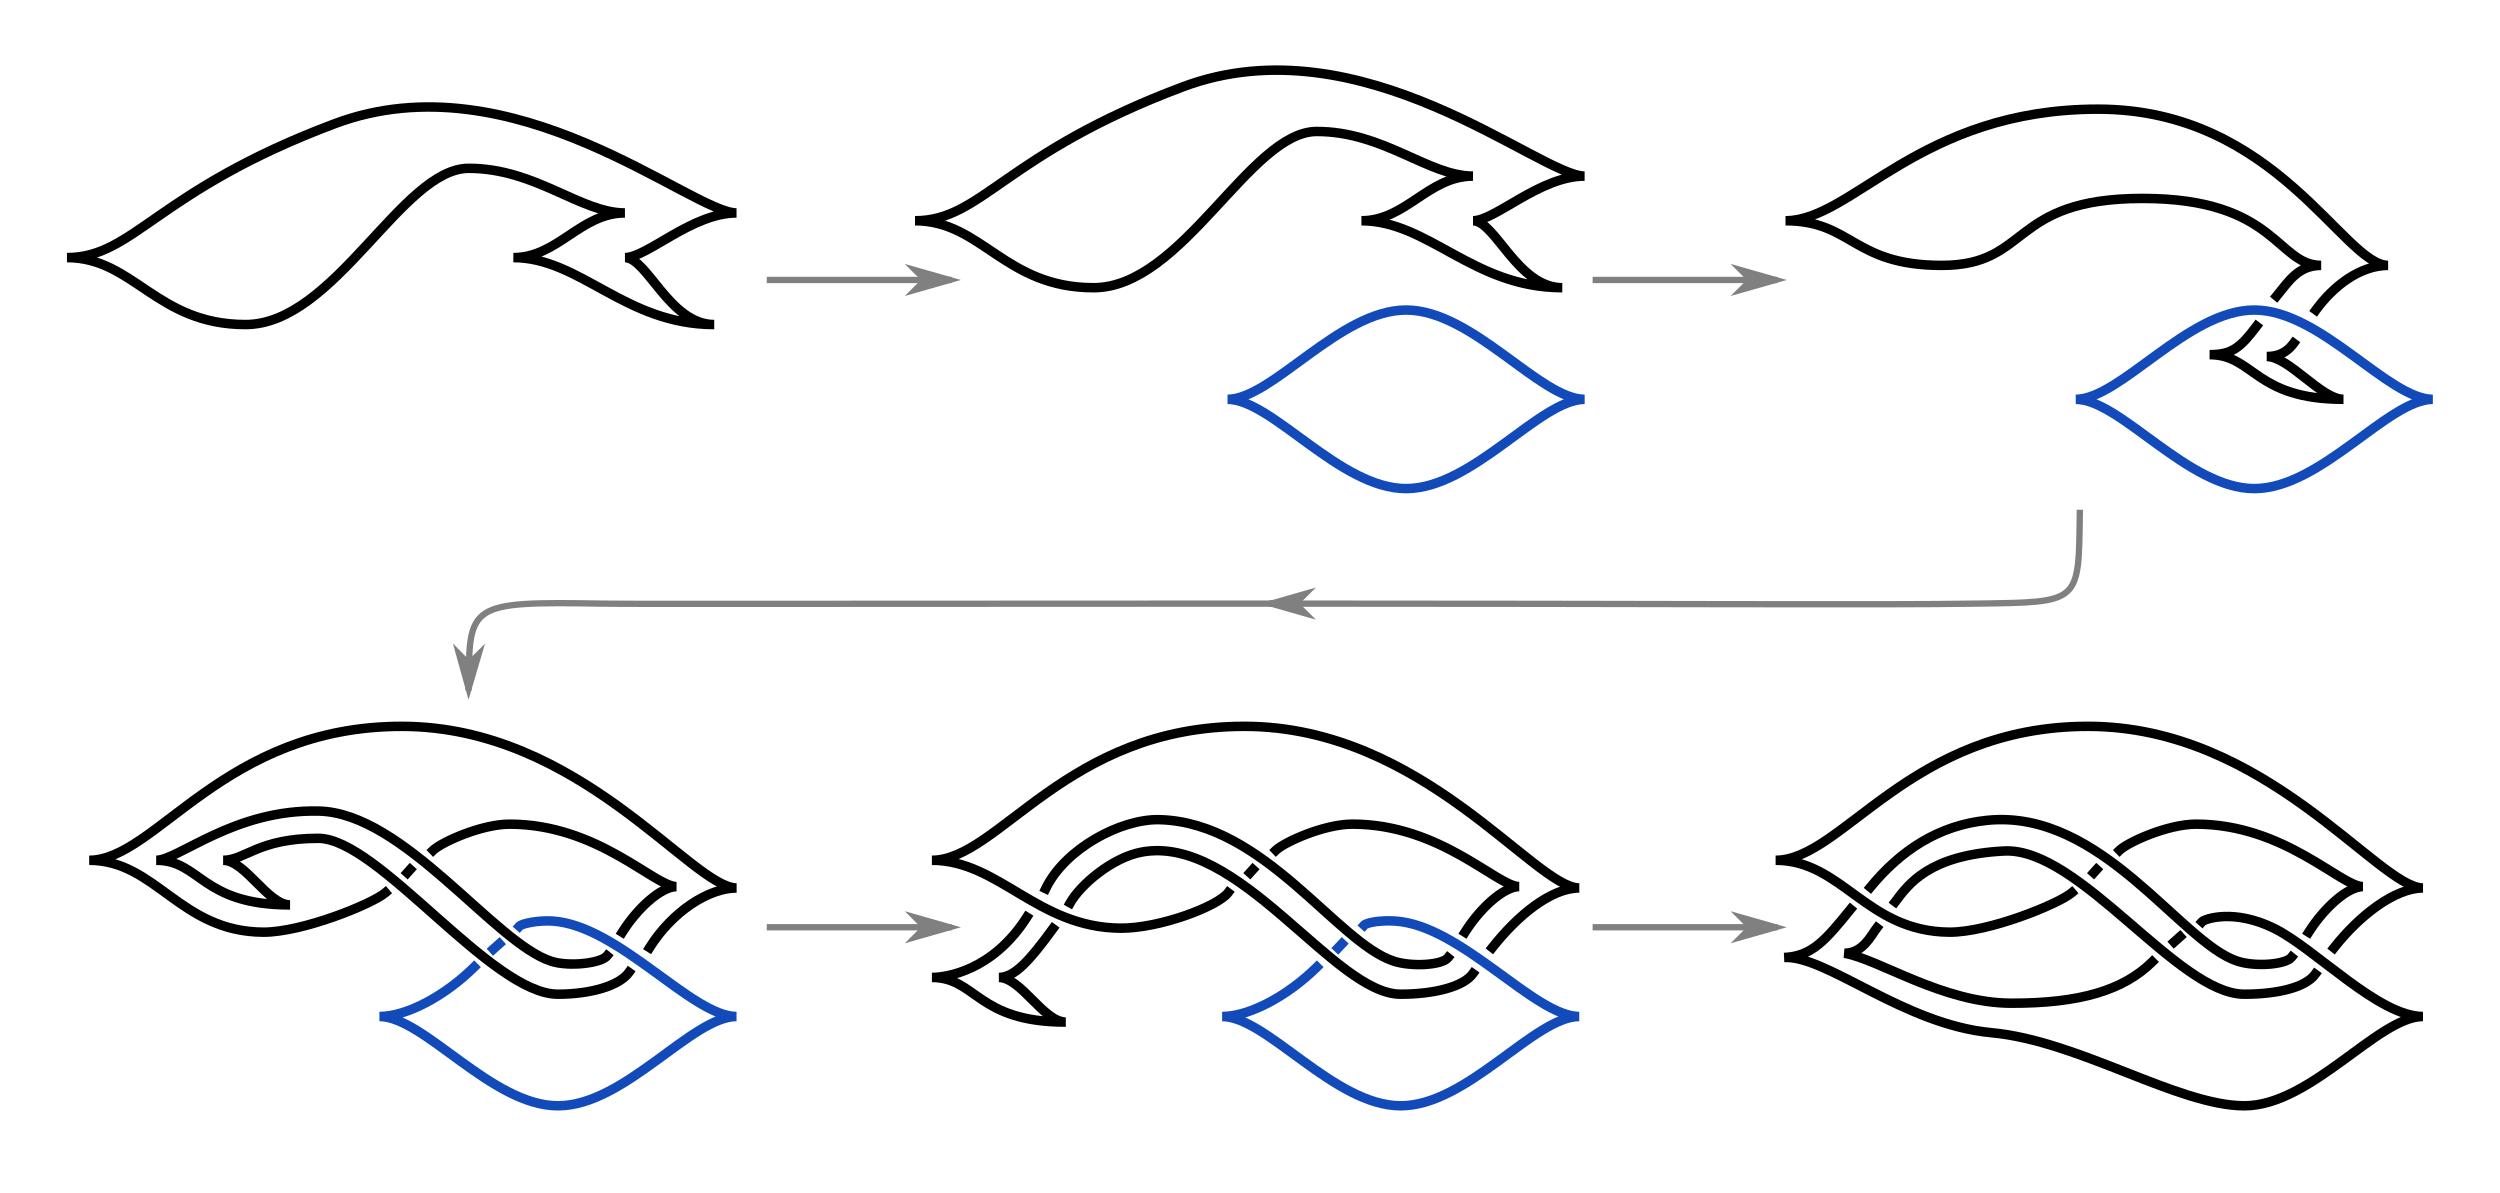
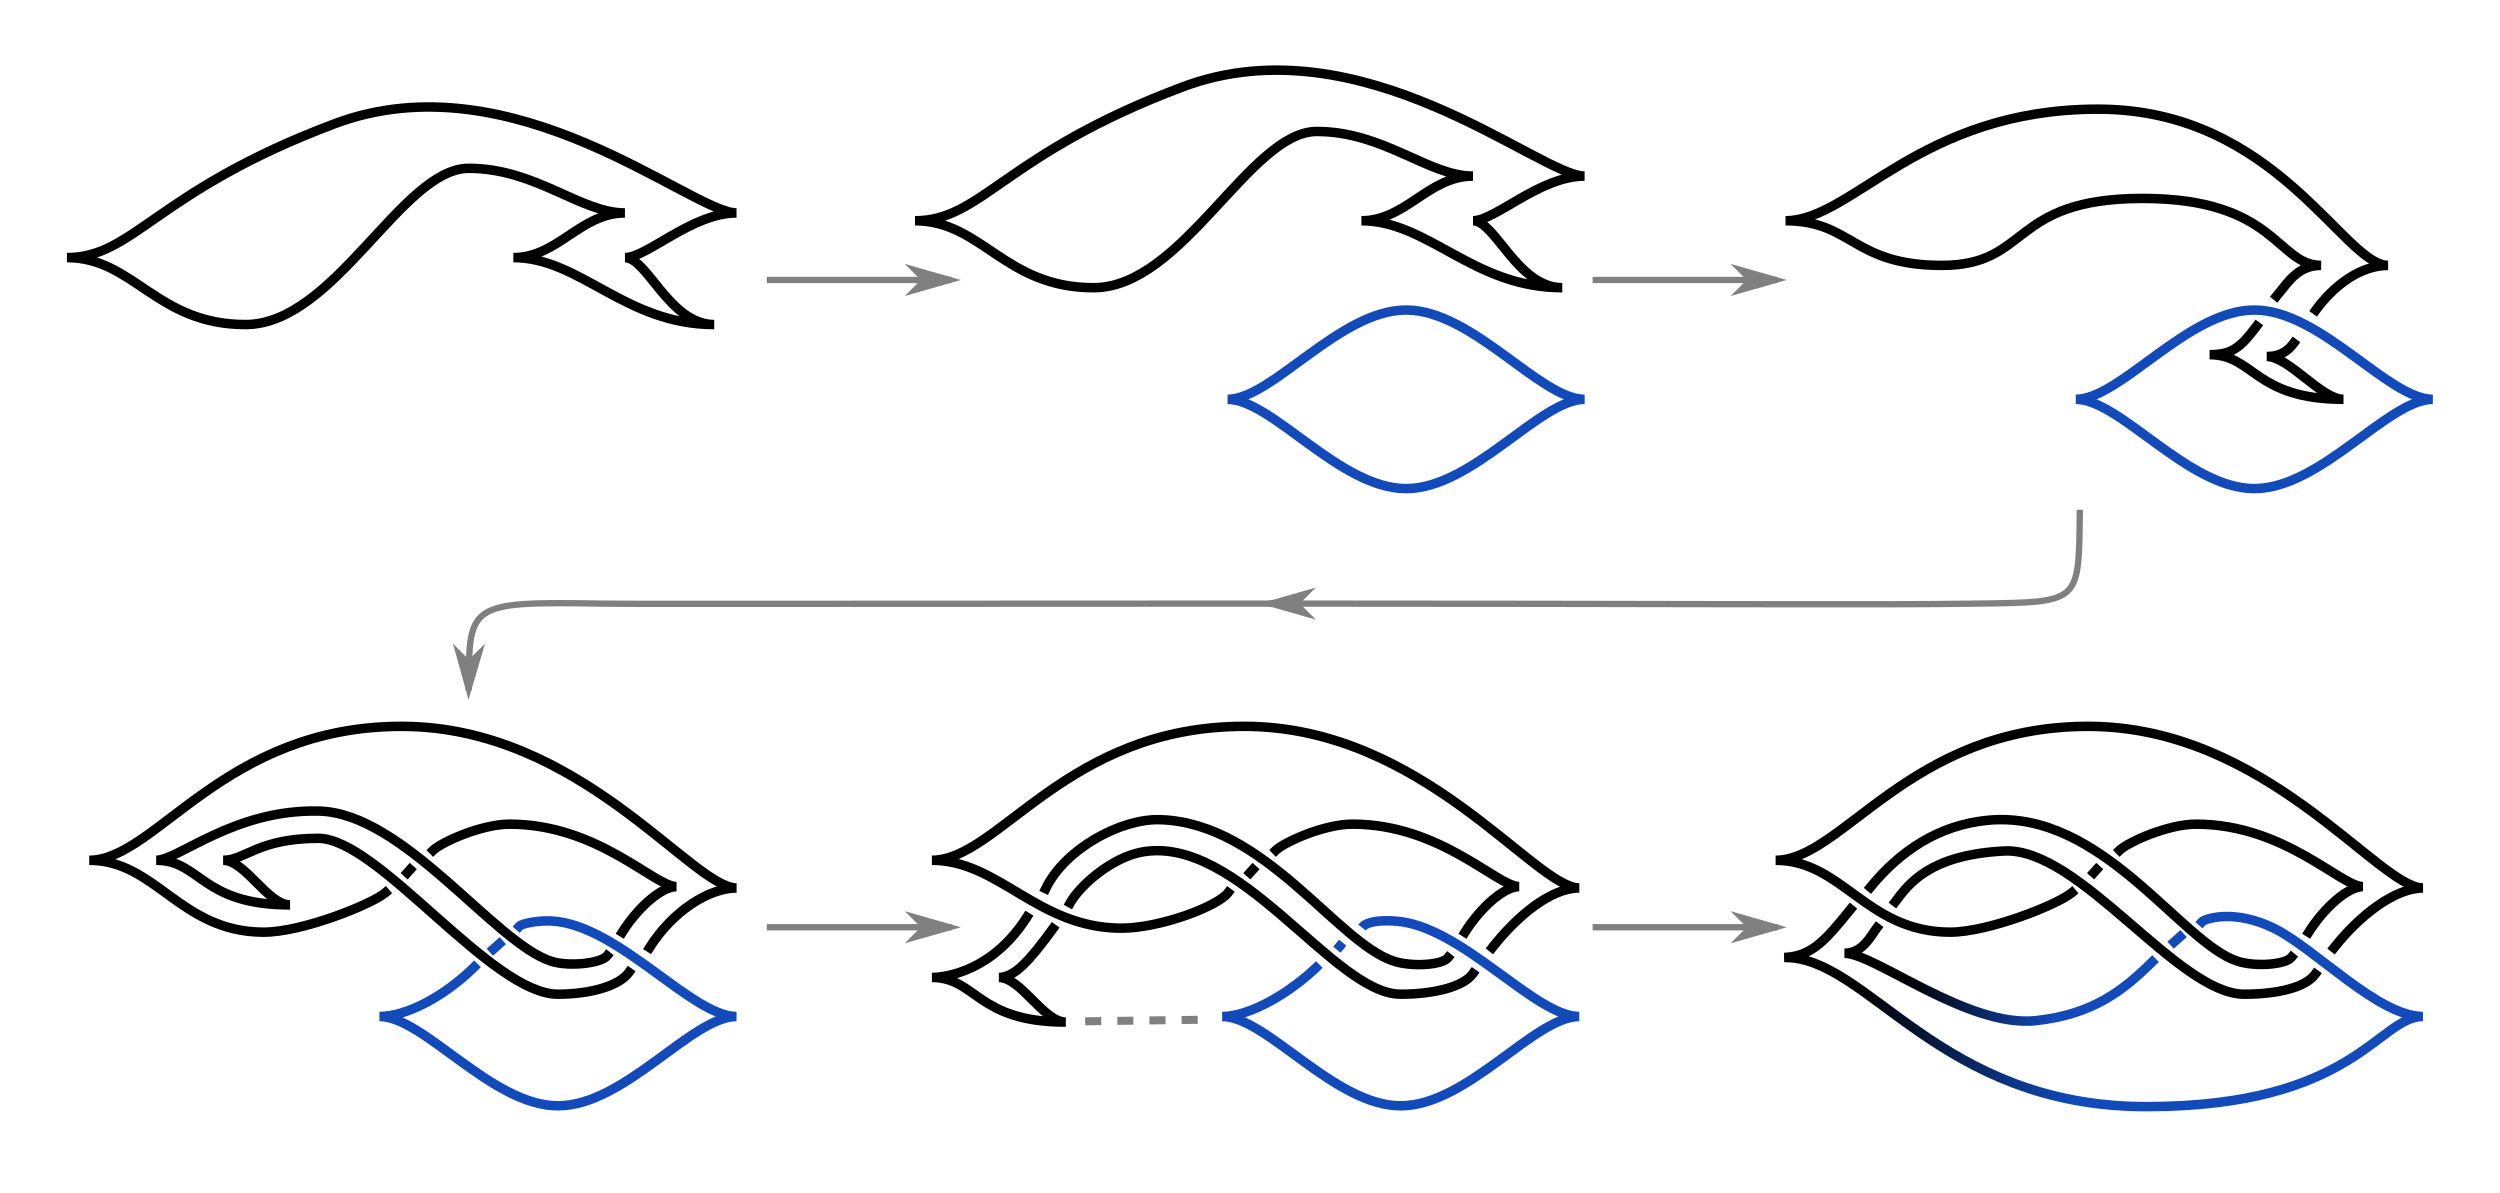
- <svg xmlns="http://www.w3.org/2000/svg" width="9.334in" height="4.453in" viewBox="0 0 237.075 113.097" version="1.1" id="svg8">
+ <svg xmlns="http://www.w3.org/2000/svg" xmlns:xlink="http://www.w3.org/1999/xlink" width="9.334in" height="4.453in" viewBox="0 0 237.075 113.097" version="1.1" id="svg8">
  <defs id="defs2">
+     <linearGradient id="linearGradient1858">
+       <stop style="stop-color:#000000;stop-opacity:1;" offset="0" id="stop1854" />
+       <stop style="stop-color:#124aba;stop-opacity:1" offset="1" id="stop1856" />
+     </linearGradient>
    <marker style="overflow:visible" id="marker1128" refX="0" refY="0" orient="auto">
      <path transform="matrix(-0.4,0,0,-0.4,-4,0)" style="fill:#808080;fill-opacity:1;fill-rule:evenodd;stroke:#808080;stroke-width:1pt;stroke-opacity:1" d="M 0,0 5,-5 -12.5,0 5,5 Z" id="path1126" />
    </marker>
    <marker style="overflow:visible" id="marker1118" refX="0" refY="0" orient="auto">
      <path transform="scale(-0.6)" d="M 8.719,4.034 -2.207,0.016 8.719,-4.002 c -1.745,2.372 -1.735,5.617 -6e-7,8.035 z" style="fill:#000000;fill-opacity:0.969;fill-rule:evenodd;stroke:#000000;stroke-width:0.625;stroke-linejoin:round;stroke-opacity:0.969" id="path1116" />
    </marker>
    <marker style="overflow:visible" id="marker5624" refX="0" refY="0" orient="auto">
      <path transform="matrix(-0.4,0,0,-0.4,-4,0)" style="fill:#808080;fill-opacity:1;fill-rule:evenodd;stroke:#808080;stroke-width:1pt;stroke-opacity:1" d="M 0,0 5,-5 -12.5,0 5,5 Z" id="path5622" />
    </marker>
    <marker style="overflow:visible" id="marker5614" refX="0" refY="0" orient="auto">
      <path transform="matrix(-0.4,0,0,-0.4,-4,0)" style="fill:#808080;fill-opacity:1;fill-rule:evenodd;stroke:#808080;stroke-width:1pt;stroke-opacity:1" d="M 0,0 5,-5 -12.5,0 5,5 Z" id="path5612" />
    </marker>
    <marker style="overflow:visible" id="marker5412" refX="0" refY="0" orient="auto">
      <path transform="matrix(-0.4,0,0,-0.4,-4,0)" style="fill:#808080;fill-opacity:1;fill-rule:evenodd;stroke:#808080;stroke-width:1pt;stroke-opacity:1" d="M 0,0 5,-5 -12.5,0 5,5 Z" id="path5410" />
    </marker>
    <marker style="overflow:visible" id="marker5222" refX="0" refY="0" orient="auto">
      <path transform="matrix(-0.4,0,0,-0.4,-4,0)" style="fill:#808080;fill-opacity:1;fill-rule:evenodd;stroke:#808080;stroke-width:1pt;stroke-opacity:1" d="M 0,0 5,-5 -12.5,0 5,5 Z" id="path5220" />
    </marker>
    <marker style="overflow:visible" id="marker5038" refX="0" refY="0" orient="auto">
      <path transform="matrix(-0.4,0,0,-0.4,-4,0)" style="fill:#808080;fill-opacity:1;fill-rule:evenodd;stroke:#808080;stroke-width:1pt;stroke-opacity:1" d="M 0,0 5,-5 -12.5,0 5,5 Z" id="path5036" />
    </marker>
    <marker style="overflow:visible" id="marker4584" refX="0" refY="0" orient="auto">
      <path transform="matrix(-0.4,0,0,-0.4,-4,0)" style="fill:#000000;fill-opacity:0.969;fill-rule:evenodd;stroke:#000000;stroke-width:1pt;stroke-opacity:0.969" d="M 0,0 5,-5 -12.5,0 5,5 Z" id="path4582" />
    </marker>
    <marker style="overflow:visible" id="marker4574" refX="0" refY="0" orient="auto">
      <path transform="matrix(-0.4,0,0,-0.4,-4,0)" style="fill:#000000;fill-opacity:0.969;fill-rule:evenodd;stroke:#000000;stroke-width:1pt;stroke-opacity:0.969" d="M 0,0 5,-5 -12.5,0 5,5 Z" id="path4572" />
    </marker>
    <marker style="overflow:visible" id="marker4396" refX="0" refY="0" orient="auto">
      <path transform="matrix(-0.4,0,0,-0.4,-4,0)" style="fill:#000000;fill-opacity:0.969;fill-rule:evenodd;stroke:#000000;stroke-width:1pt;stroke-opacity:0.969" d="M 0,0 5,-5 -12.5,0 5,5 Z" id="path4394" />
    </marker>
    <marker style="overflow:visible" id="marker4230" refX="0" refY="0" orient="auto">
      <path transform="matrix(-0.4,0,0,-0.4,-4,0)" style="fill:#000000;fill-opacity:0.969;fill-rule:evenodd;stroke:#000000;stroke-width:1pt;stroke-opacity:0.969" d="M 0,0 5,-5 -12.5,0 5,5 Z" id="path4228" />
    </marker>
    <marker style="overflow:visible" id="marker4070" refX="0" refY="0" orient="auto">
      <path transform="matrix(-0.4,0,0,-0.4,-4,0)" style="fill:#000000;fill-opacity:0.969;fill-rule:evenodd;stroke:#000000;stroke-width:1pt;stroke-opacity:0.969" d="M 0,0 5,-5 -12.5,0 5,5 Z" id="path4068" />
    </marker>
    <marker style="overflow:visible" id="marker3656" refX="0" refY="0" orient="auto">
      <path transform="matrix(-0.2,0,0,-0.2,-1.2,0)" style="fill:#000000;fill-opacity:0.969;fill-rule:evenodd;stroke:#000000;stroke-width:1pt;stroke-opacity:0.969" d="M 0,0 5,-5 -12.5,0 5,5 Z" id="path3654" />
    </marker>
    <marker style="overflow:visible" id="marker3640" refX="0" refY="0" orient="auto">
      <path transform="matrix(-0.2,0,0,-0.2,-1.2,0)" style="fill:#000000;fill-opacity:0.969;fill-rule:evenodd;stroke:#000000;stroke-width:1pt;stroke-opacity:0.969" d="M 0,0 5,-5 -12.5,0 5,5 Z" id="path3638" />
    </marker>
    <marker style="overflow:visible" id="marker3624" refX="0" refY="0" orient="auto">
      <path transform="matrix(-0.2,0,0,-0.2,-1.2,0)" style="fill:#000000;fill-opacity:0.969;fill-rule:evenodd;stroke:#000000;stroke-width:1pt;stroke-opacity:0.969" d="M 0,0 5,-5 -12.5,0 5,5 Z" id="path3622" />
    </marker>
    <marker style="overflow:visible" id="marker3476" refX="0" refY="0" orient="auto">
      <path transform="matrix(-0.2,0,0,-0.2,-1.2,0)" style="fill:#000000;fill-opacity:0.969;fill-rule:evenodd;stroke:#000000;stroke-width:1pt;stroke-opacity:0.969" d="M 0,0 5,-5 -12.5,0 5,5 Z" id="path3474" />
    </marker>
    <marker style="overflow:visible" id="marker3328" refX="0" refY="0" orient="auto">
      <path transform="matrix(-0.2,0,0,-0.2,-1.2,0)" style="fill:#000000;fill-opacity:0.969;fill-rule:evenodd;stroke:#000000;stroke-width:1pt;stroke-opacity:0.969" d="M 0,0 5,-5 -12.5,0 5,5 Z" id="path3326" />
    </marker>
    <marker style="overflow:visible" id="marker2911" refX="0" refY="0" orient="auto">
      <path transform="matrix(-0.2,0,0,-0.2,-1.2,0)" style="fill:#000000;fill-opacity:0.969;fill-rule:evenodd;stroke:#000000;stroke-width:1pt;stroke-opacity:0.969" d="M 0,0 5,-5 -12.5,0 5,5 Z" id="path2909" />
    </marker>
    <marker style="overflow:visible" id="marker2585" refX="0" refY="0" orient="auto">
      <path transform="matrix(-0.2,0,0,-0.2,-1.2,0)" style="fill:#000000;fill-opacity:0.969;fill-rule:evenodd;stroke:#000000;stroke-width:1pt;stroke-opacity:0.969" d="M 0,0 5,-5 -12.5,0 5,5 Z" id="path2583" />
    </marker>
    <marker style="overflow:visible" id="marker2343" refX="0" refY="0" orient="auto">
      <path transform="matrix(-0.2,0,0,-0.2,-1.2,0)" style="fill:#000000;fill-opacity:0.969;fill-rule:evenodd;stroke:#000000;stroke-width:1pt;stroke-opacity:0.969" d="M 0,0 5,-5 -12.5,0 5,5 Z" id="path2341" />
    </marker>
    <marker style="overflow:visible" id="marker2231" refX="0" refY="0" orient="auto">
      <path transform="matrix(-0.2,0,0,-0.2,-1.2,0)" style="fill:#000000;fill-opacity:0.969;fill-rule:evenodd;stroke:#000000;stroke-width:1pt;stroke-opacity:0.969" d="M 0,0 5,-5 -12.5,0 5,5 Z" id="path2229" />
    </marker>
    <marker style="overflow:visible" id="marker2053" refX="0" refY="0" orient="auto">
      <path transform="matrix(-0.4,0,0,-0.4,-4,0)" style="fill:#000000;fill-opacity:0.969;fill-rule:evenodd;stroke:#000000;stroke-width:1pt;stroke-opacity:0.969" d="M 0,0 5,-5 -12.5,0 5,5 Z" id="path2051" />
    </marker>
    <marker style="overflow:visible" id="marker1959" refX="0" refY="0" orient="auto">
      <path transform="matrix(-0.4,0,0,-0.4,-4,0)" style="fill:#000000;fill-opacity:0.969;fill-rule:evenodd;stroke:#000000;stroke-width:1pt;stroke-opacity:0.969" d="M 0,0 5,-5 -12.5,0 5,5 Z" id="path1957" />
    </marker>
    <marker style="overflow:visible" id="marker1871" refX="0" refY="0" orient="auto">
      <path transform="matrix(-0.4,0,0,-0.4,-4,0)" style="fill:#000000;fill-opacity:0.969;fill-rule:evenodd;stroke:#000000;stroke-width:1pt;stroke-opacity:0.969" d="M 0,0 5,-5 -12.5,0 5,5 Z" id="path1869" />
    </marker>
    <marker style="overflow:visible" id="marker1651" refX="0" refY="0" orient="auto">
      <path transform="matrix(-0.8,0,0,-0.8,-10,0)" style="fill:#000000;fill-opacity:0.969;fill-rule:evenodd;stroke:#000000;stroke-width:1pt;stroke-opacity:0.969" d="M 0,0 5,-5 -12.5,0 5,5 Z" id="path1649" />
    </marker>
    <marker style="overflow:visible" id="marker1641" refX="0" refY="0" orient="auto">
      <path transform="matrix(-0.8,0,0,-0.8,-10,0)" style="fill:#000000;fill-opacity:0.969;fill-rule:evenodd;stroke:#000000;stroke-width:1pt;stroke-opacity:0.969" d="M 0,0 5,-5 -12.5,0 5,5 Z" id="path1639" />
    </marker>
    <marker style="overflow:visible" id="marker1577" refX="0" refY="0" orient="auto">
      <path transform="matrix(-0.8,0,0,-0.8,-10,0)" style="fill:#000000;fill-opacity:0.969;fill-rule:evenodd;stroke:#000000;stroke-width:1pt;stroke-opacity:0.969" d="M 0,0 5,-5 -12.5,0 5,5 Z" id="path1575" />
    </marker>
    <marker style="overflow:visible" id="marker1519" refX="0" refY="0" orient="auto">
      <path transform="matrix(-0.8,0,0,-0.8,-10,0)" style="fill:#000000;fill-opacity:0.969;fill-rule:evenodd;stroke:#000000;stroke-width:1pt;stroke-opacity:0.969" d="M 0,0 5,-5 -12.5,0 5,5 Z" id="path1517" />
    </marker>
    <marker style="overflow:visible" id="marker1467" refX="0" refY="0" orient="auto">
      <path transform="matrix(-0.8,0,0,-0.8,-10,0)" style="fill:#000000;fill-opacity:0.969;fill-rule:evenodd;stroke:#000000;stroke-width:1pt;stroke-opacity:0.969" d="M 0,0 5,-5 -12.5,0 5,5 Z" id="path1465" />
    </marker>
    <marker style="overflow:visible" id="marker1293" refX="0" refY="0" orient="auto">
      <path transform="matrix(0.4,0,0,0.4,4,0)" style="fill:#000000;fill-opacity:0.969;fill-rule:evenodd;stroke:#000000;stroke-width:1pt;stroke-opacity:0.969" d="M 0,0 5,-5 -12.5,0 5,5 Z" id="path1291" />
    </marker>
    <marker style="overflow:visible" id="marker1283" refX="0" refY="0" orient="auto">
      <path transform="matrix(0.4,0,0,0.4,4,0)" style="fill:#000000;fill-opacity:0.969;fill-rule:evenodd;stroke:#000000;stroke-width:1pt;stroke-opacity:0.969" d="M 0,0 5,-5 -12.5,0 5,5 Z" id="path1281" />
    </marker>
    <marker style="overflow:visible" id="marker1249" refX="0" refY="0" orient="auto">
      <path transform="matrix(0.4,0,0,0.4,4,0)" style="fill:#000000;fill-opacity:0.969;fill-rule:evenodd;stroke:#000000;stroke-width:1pt;stroke-opacity:0.969" d="M 0,0 5,-5 -12.5,0 5,5 Z" id="path1247" />
    </marker>
    <marker style="overflow:visible" id="marker1221" refX="0" refY="0" orient="auto">
      <path transform="matrix(0.4,0,0,0.4,4,0)" style="fill:#000000;fill-opacity:0.969;fill-rule:evenodd;stroke:#000000;stroke-width:1pt;stroke-opacity:0.969" d="M 0,0 5,-5 -12.5,0 5,5 Z" id="path1219" />
    </marker>
    <marker style="overflow:visible" id="marker1199" refX="0" refY="0" orient="auto">
      <path transform="matrix(0.4,0,0,0.4,4,0)" style="fill:#000000;fill-opacity:0.969;fill-rule:evenodd;stroke:#000000;stroke-width:1pt;stroke-opacity:0.969" d="M 0,0 5,-5 -12.5,0 5,5 Z" id="path1197" />
    </marker>
+     <linearGradient xlink:href="#linearGradient1858" id="linearGradient1860" x1="170.498" y1="86.734" x2="191.805" y2="90.599" gradientUnits="userSpaceOnUse" />
+     <linearGradient xlink:href="#linearGradient1858" id="linearGradient1888" x1="174.64" y1="85.146" x2="188.904" y2="87.145" gradientUnits="userSpaceOnUse" />
  </defs>
  <g id="layer1" transform="translate(6.341534,6.439571)">
    <path style="font-variation-settings:normal;opacity:1;vector-effect:none;fill:none;fill-opacity:1;stroke:#124aba;stroke-width:0.9;stroke-linecap:square;stroke-linejoin:miter;stroke-miterlimit:3;stroke-dasharray:none;stroke-dashoffset:0;stroke-opacity:1;stop-color:#000000;stop-opacity:1;paint-order:normal" d="m 127,39.892 c -6.311,1.9e-4 -12.705,-8.468 -16.934,-8.467 4.23,-0.001 10.623,-8.467 16.933,-8.467 6.311,10e-7 12.696,8.467 16.933,8.467 -4.237,0 -10.621,8.466 -16.932,8.467 z" id="path18" />
    <path style="font-variation-settings:normal;opacity:1;vector-effect:none;fill:none;fill-opacity:1;stroke:#000000;stroke-width:0.9;stroke-linecap:square;stroke-linejoin:miter;stroke-miterlimit:3;stroke-dasharray:none;stroke-dashoffset:0;stroke-opacity:1;stop-color:#000000;stop-opacity:1;paint-order:normal" d="m 80.43,14.492 c 6.345,-5.08e-4 8.466,-6.35 25.399,-12.7 16.933,-6.35 33.865,8.466 38.098,8.466 -4.233,0 -8.466,4.233 -10.583,4.233 2.117,0 4.233,6.35 8.466,6.35 -8.466,0 -12.694,-6.35 -19.049,-6.349 4.233,0 6.35,-4.234 10.583,-4.234 -4.233,0 -8.466,-4.233 -14.816,-4.233 -6.35,0 -12.699,14.816 -21.166,14.816 -8.466,0 -10.588,-6.35 -16.933,-6.349 z" id="path20" />
    <path style="font-variation-settings:normal;opacity:1;vector-effect:none;fill:none;fill-opacity:1;stroke:#124aba;stroke-width:0.9;stroke-linecap:square;stroke-linejoin:miter;stroke-miterlimit:3;stroke-dasharray:none;stroke-dashoffset:0;stroke-opacity:1;stop-color:#000000;stop-opacity:1;paint-order:normal" d="m 207.434,39.892 c -6.311,1.9e-4 -12.705,-8.468 -16.934,-8.467 4.23,-0.001 10.623,-8.467 16.933,-8.467 6.311,10e-7 12.696,8.467 16.933,8.467 -4.237,0 -10.621,8.466 -16.932,8.467 z" id="path883" />
    <path style="font-variation-settings:normal;opacity:1;vector-effect:none;fill:none;fill-opacity:1;stroke:#000000;stroke-width:0.9;stroke-linecap:square;stroke-linejoin:miter;stroke-miterlimit:3;stroke-dasharray:none;stroke-dashoffset:0;stroke-opacity:1;paint-order:normal;stop-color:#000000;stop-opacity:1" d="m 211.166,26.107 c -0.805,1.095 -1.775,1.257 -2.557,1.257 2.117,0 5.166,4.06 7.283,4.06 -8.458,10e-4 -8.458,-4.233 -12.699,-4.233 2.074,0 2.894,-0.619 4.45,-2.693 m 1.909,-2.867 c 1.189,-1.454 2.065,-2.906 4.224,-2.906 -4.233,0 -4.233,-6.35 -16.933,-6.35 -12.699,0 -10.583,6.35 -19.049,6.35 -8.466,0 -8.471,-4.233 -14.816,-4.233 6.345,-5.08e-4 12.699,-10.583 29.632,-10.583 16.933,0 23.282,14.816 27.516,14.816 -2.669,0 -5.191,1.954 -6.851,4.232" id="path885" />
    <path style="font-variation-settings:normal;opacity:1;vector-effect:none;fill:none;fill-opacity:1;stroke:#000000;stroke-width:0.9;stroke-linecap:square;stroke-linejoin:miter;stroke-miterlimit:3;stroke-dasharray:none;stroke-dashoffset:0;stroke-opacity:1;stop-color:#000000;stop-opacity:1;paint-order:normal" d="M 0.008,17.986 C 6.353,17.986 8.475,11.636 25.407,5.286 c 16.933,-6.35 33.865,8.466 38.098,8.466 -4.233,0 -8.466,4.233 -10.583,4.233 2.117,0 4.233,6.35 8.466,6.35 -8.466,0 -12.694,-6.35 -19.049,-6.349 4.233,0 6.35,-4.234 10.583,-4.234 -4.233,0 -8.466,-4.233 -14.816,-4.233 -6.35,0 -12.699,14.816 -21.166,14.816 -8.466,0 -10.588,-6.35 -16.933,-6.349 z" id="path887" />
    <path style="font-variation-settings:normal;opacity:1;vector-effect:none;fill:none;fill-opacity:1;stroke:#124aba;stroke-width:0.9;stroke-linecap:square;stroke-linejoin:miter;stroke-miterlimit:3;stroke-dasharray:none;stroke-dashoffset:0;stroke-opacity:1;paint-order:normal;stop-color:#000000;stop-opacity:1" d="m 42.911,81.391 c 0.218,-0.242 1.748,-0.58 3.141,-0.49 6.289,0.407 13.216,9.052 17.453,9.052 -4.237,0 -10.621,8.466 -16.932,8.467 -6.311,1.9e-4 -12.705,-8.468 -16.934,-8.467 2.62,-6.19e-4 6.248,-1.983 8.984,-4.685 m 1.822,-1.708 0.563,-0.503" id="path889" />
    <path style="font-variation-settings:normal;opacity:1;vector-effect:none;fill:none;fill-opacity:1;stroke:#000000;stroke-width:0.9;stroke-linecap:square;stroke-linejoin:miter;stroke-miterlimit:3;stroke-dasharray:none;stroke-dashoffset:0;stroke-opacity:1;paint-order:normal;stop-color:#000000;stop-opacity:1" d="m 32.555,76.018 -0.272,0.302 m -2.079,1.894 C 28.91,79.308 22.288,81.981 18.604,81.956 10.7,81.903 8.461,75.138 2.116,75.139 8.461,75.138 14.816,62.437 31.749,62.437 c 16.933,0 27.53,15.328 31.764,15.328 -2.684,0 -6.137,2.275 -8.252,5.657 M 53.301,85.769 c -0.909,1.272 -3.637,2.069 -6.736,2.069 -6.348,0 -17.002,-14.782 -22.723,-14.782 -5.721,0 -6.909,2.083 -9.026,2.083 2.117,0 4.233,4.233 6.35,4.233 -8.458,0.001 -8.458,-4.233 -12.699,-4.233 2.117,0 7.393,-4.867 15.455,-4.666 8.062,0.201 16.585,12.484 22,14.237 1.704,0.552 4.74,0.189 5.296,-0.503 m 1.45,-2.243 c 1.464,-2.318 3.696,-4.33 5.148,-4.33 -2.117,0 -7.434,-5.91 -15.813,-5.921 -2.73,0 -6.478,1.723 -7.26,2.469" id="path891" />
-     <path style="font-variation-settings:normal;opacity:1;vector-effect:none;fill:none;fill-opacity:1;stroke:#000000;stroke-width:0.9;stroke-linecap:square;stroke-linejoin:miter;stroke-miterlimit:3;stroke-dasharray:none;stroke-dashoffset:0;stroke-opacity:1;paint-order:normal;stop-color:#000000;stop-opacity:1" d="m 202.485,80.962 c 0.218,-0.242 2.973,-1.262 6.813,0.624 3.92,1.926 9.893,8.367 14.13,8.367 -4.237,0 -10.621,8.466 -16.932,8.467 -6.311,1.9e-4 -15.694,-6.167 -23.996,-6.932 -8.302,-0.765 -15.657,-7.357 -19.653,-7.133 2.63,-0.103 3.933,-1.651 6.296,-4.568 m 30.687,3.101 0.563,-0.503" id="path94" />
-     <path style="font-variation-settings:normal;opacity:1;vector-effect:none;fill:none;fill-opacity:1;stroke:#000000;stroke-width:0.9;stroke-linecap:square;stroke-linejoin:miter;stroke-miterlimit:3;stroke-dasharray:none;stroke-dashoffset:0;stroke-opacity:1;paint-order:normal;stop-color:#000000;stop-opacity:1" d="m 192.478,76.018 -0.272,0.302 m -2.079,1.894 c -1.295,1.093 -7.917,3.766 -11.601,3.741 -7.903,-0.053 -10.142,-6.818 -16.487,-6.817 6.345,-5.08e-4 12.7,-12.702 29.632,-12.702 16.933,0 27.53,15.328 31.764,15.328 -2.684,0 -6.067,2.641 -8.445,5.677 m -1.783,2.5 c -0.909,1.272 -3.62,1.897 -6.719,1.897 -6.348,0 -15.616,-13.948 -22.778,-13.58 -7.161,0.368 -9.093,3.19 -10.322,4.816 m -1.749,2.479 c -0.602,0.795 -1.325,2.389 -3.072,2.4 3.292,0.574 9.317,4.723 15.811,4.739 6.494,0.016 10.637,-1.217 13.374,-3.919 m -26.723,-7.081 c 2.826,-3.445 6.442,-5.89 11.119,-6.348 10.827,-1.061 18.282,11.612 23.697,13.365 1.704,0.552 4.558,0.321 5.114,-0.371 m 1.632,-2.375 c 1.464,-2.318 3.696,-4.33 5.148,-4.33 -2.117,0 -7.434,-5.91 -15.813,-5.921 -2.73,0 -6.478,1.723 -7.26,2.469" id="path96" />
-     <path style="font-variation-settings:normal;opacity:1;vector-effect:none;fill:none;fill-opacity:1;stroke:#124aba;stroke-width:0.9;stroke-linecap:square;stroke-linejoin:miter;stroke-miterlimit:3;stroke-dasharray:none;stroke-dashoffset:0;stroke-opacity:1;paint-order:normal;stop-color:#000000;stop-opacity:1" d="m 123.027,81.289 c 0.218,-0.242 1.545,-0.478 2.938,-0.388 6.289,0.407 13.216,9.052 17.453,9.052 -4.237,0 -10.621,8.466 -16.932,8.467 -6.311,1.9e-4 -12.705,-8.468 -16.934,-8.467 2.62,-6.19e-4 6.248,-1.983 8.984,-4.685 m 2.01,-1.815 0.375,-0.395" id="path98" />
+     <path style="font-variation-settings:normal;opacity:1;vector-effect:none;fill:none;fill-opacity:1;stroke:url(#linearGradient1860);stroke-width:0.9;stroke-linecap:square;stroke-linejoin:miter;stroke-miterlimit:3;stroke-dasharray:none;stroke-dashoffset:0;stroke-opacity:1;paint-order:normal;stop-color:#000000;stop-opacity:1" d="m 202.485,80.962 c 0.218,-0.242 2.973,-1.262 6.813,0.624 3.92,1.926 9.893,8.367 14.13,8.367 -4.237,0 -6.493,8.545 -26.234,8.546 -19.741,6.04e-4 -26.404,-14.263 -34.347,-14.143 2.63,-0.103 3.933,-1.651 6.296,-4.568 m 30.687,3.101 0.563,-0.503" id="path94" />
+     <path style="font-variation-settings:normal;opacity:1;vector-effect:none;fill:none;fill-opacity:1;stroke:#000000;stroke-width:0.9;stroke-linecap:square;stroke-linejoin:miter;stroke-miterlimit:3;stroke-dasharray:none;stroke-dashoffset:0;stroke-opacity:1;paint-order:normal;stop-color:#000000;stop-opacity:1" d="m 212.591,81.964 c 1.464,-2.318 3.696,-4.33 5.148,-4.33 -2.117,0 -7.434,-5.91 -15.813,-5.921 -2.73,0 -6.478,1.723 -7.26,2.469" id="path1880" />
+     <path style="font-variation-settings:normal;opacity:1;vector-effect:none;fill:none;fill-opacity:1;stroke:#000000;stroke-width:0.9;stroke-linecap:square;stroke-linejoin:miter;stroke-miterlimit:3;stroke-dasharray:none;stroke-dashoffset:0;stroke-opacity:1;paint-order:normal;stop-color:#000000;stop-opacity:1" d="m 171.028,77.693 c 2.826,-3.445 6.442,-5.89 11.119,-6.348 10.827,-1.061 18.282,11.612 23.697,13.365 1.704,0.552 4.558,0.321 5.114,-0.371" id="path1878" />
+     <path style="font-variation-settings:normal;opacity:1;vector-effect:none;fill:none;fill-opacity:1;stroke:url(#linearGradient1888);stroke-width:0.9;stroke-linecap:square;stroke-linejoin:miter;stroke-miterlimit:3;stroke-dasharray:none;stroke-dashoffset:0;stroke-opacity:1;paint-order:normal;stop-color:#000000;stop-opacity:1" d="m 171.638,81.554 c -0.602,0.795 -1.325,2.389 -3.072,2.4 2.859,0.006 11.698,7.086 18.155,6.391 5.412,-0.583 8.293,-2.869 11.03,-5.57" id="path1876" />
+     <path style="font-variation-settings:normal;opacity:1;vector-effect:none;fill:none;fill-opacity:1;stroke:#000000;stroke-width:0.9;stroke-linecap:square;stroke-linejoin:miter;stroke-miterlimit:3;stroke-dasharray:none;stroke-dashoffset:0;stroke-opacity:1;paint-order:normal;stop-color:#000000;stop-opacity:1" d="m 213.207,85.941 c -0.909,1.272 -3.62,1.897 -6.719,1.897 -6.348,0 -15.616,-13.948 -22.778,-13.58 -7.161,0.368 -9.093,3.19 -10.322,4.816" id="path1874" />
+     <path style="font-variation-settings:normal;opacity:1;vector-effect:none;fill:none;fill-opacity:1;stroke:#000000;stroke-width:0.9;stroke-linecap:square;stroke-linejoin:miter;stroke-miterlimit:3;stroke-dasharray:none;stroke-dashoffset:0;stroke-opacity:1;paint-order:normal;stop-color:#000000;stop-opacity:1" d="m 190.128,78.215 c -1.295,1.093 -7.917,3.766 -11.601,3.741 -7.903,-0.053 -10.142,-6.818 -16.487,-6.817 6.345,-5.08e-4 12.7,-12.702 29.632,-12.702 16.933,0 27.53,15.328 31.764,15.328 -2.684,0 -6.067,2.641 -8.445,5.677" id="path1872" />
+     <path style="font-variation-settings:normal;opacity:1;vector-effect:none;fill:none;fill-opacity:1;stroke:#000000;stroke-width:0.9;stroke-linecap:square;stroke-linejoin:miter;stroke-miterlimit:3;stroke-dasharray:none;stroke-dashoffset:0;stroke-opacity:1;paint-order:normal;stop-color:#000000;stop-opacity:1" d="m 192.478,76.018 -0.272,0.302" id="path96" />
+     <path style="font-variation-settings:normal;opacity:1;vector-effect:none;fill:none;fill-opacity:1;stroke:#124aba;stroke-width:0.9;stroke-linecap:butt;stroke-linejoin:miter;stroke-miterlimit:3;stroke-dasharray:none;stroke-dashoffset:0;stroke-opacity:1;paint-order:normal;stop-color:#000000;stop-opacity:1" d="m 122.812,81.517 c 0.47,-0.595 1.761,-0.706 3.153,-0.616 6.289,0.407 13.216,9.052 17.453,9.052 -4.237,0 -10.621,8.466 -16.932,8.467 -6.311,1.9e-4 -12.705,-8.468 -16.934,-8.467 2.62,-6.19e-4 6.482,-2.228 9.219,-4.93 m 1.666,-1.402 0.547,-0.671" id="path98" />
    <path style="font-variation-settings:normal;opacity:1;vector-effect:none;fill:none;fill-opacity:1;stroke:#000000;stroke-width:0.9;stroke-linecap:square;stroke-linejoin:miter;stroke-miterlimit:3;stroke-dasharray:none;stroke-dashoffset:0;stroke-opacity:1;paint-order:normal;stop-color:#000000;stop-opacity:1" d="m 112.468,76.018 -0.272,0.302 m -2.079,1.894 c -0.982,1.303 -6.509,3.388 -10.193,3.363 -7.903,-0.053 -11.55,-6.439 -17.895,-6.439 6.345,-5.08e-4 12.7,-12.702 29.632,-12.702 16.933,0 27.53,15.328 31.764,15.328 -2.684,0 -5.853,2.61 -8.252,5.657 m -1.841,2.466 c -0.909,1.272 -3.756,1.951 -6.854,1.951 -6.348,0 -15.315,-15.212 -24.574,-13.474 -2.753,0.517 -5.778,3.068 -6.758,4.815 m -1.639,2.441 c -2.229,3.057 -3.64,4.63 -5.128,4.63 2.117,0 4.233,4.233 6.35,4.233 -8.458,0.001 -8.458,-4.233 -12.699,-4.233 1.314,0 5.747,-0.597 9.005,-5.716 m 1.788,-2.706 c 1.823,-3.787 7.123,-6.641 10.814,-6.541 9.944,0.271 16.783,11.667 22.199,13.42 1.704,0.552 4.569,0.371 5.125,-0.321 m 1.621,-2.425 c 1.464,-2.318 3.696,-4.33 5.148,-4.33 -2.117,0 -7.434,-5.91 -15.813,-5.921 -2.73,0 -6.478,1.723 -7.26,2.469" id="path100" />
+     <path style="font-variation-settings:normal;opacity:1;vector-effect:none;fill:none;fill-opacity:1;stroke:#808080;stroke-width:0.762;stroke-linecap:butt;stroke-linejoin:miter;stroke-miterlimit:4.333;stroke-dasharray:1.524, 1.524;stroke-dashoffset:0;stroke-opacity:1;stop-color:#000000;stop-opacity:1" d="M 96.567,90.407 107.686,90.26" id="path1087" />
  </g>
  <g id="layer2" transform="translate(6.341534,6.439571)">
    <path style="font-variation-settings:normal;opacity:1;vector-effect:none;fill:none;fill-opacity:1;stroke:#808080;stroke-width:0.6;stroke-linecap:square;stroke-linejoin:miter;stroke-miterlimit:4.333;stroke-dasharray:none;stroke-dashoffset:0;stroke-opacity:1;marker-end:url(#marker5412);stop-color:#000000;stop-opacity:1" d="M 66.672,20.107 H 83.605" id="path905" />
    <path style="font-variation-settings:normal;opacity:1;vector-effect:none;fill:none;fill-opacity:1;stroke:#808080;stroke-width:0.6;stroke-linecap:square;stroke-linejoin:miter;stroke-miterlimit:4.333;stroke-dasharray:none;stroke-dashoffset:0;stroke-opacity:1;marker-end:url(#marker5222);stop-color:#000000;stop-opacity:1" d="m 144.986,20.107 h 16.933" id="path907" />
    <path style="font-variation-settings:normal;opacity:1;vector-effect:none;fill:none;fill-opacity:1;stroke:#808080;stroke-width:0.6;stroke-linecap:square;stroke-linejoin:miter;stroke-miterlimit:4.333;stroke-dasharray:none;stroke-dashoffset:0;stroke-opacity:1;marker-end:url(#marker5038);stop-color:#000000;stop-opacity:1" d="M 66.672,81.489 H 83.605" id="path909" />
    <path style="font-variation-settings:normal;opacity:1;vector-effect:none;fill:none;fill-opacity:1;stroke:#808080;stroke-width:0.6;stroke-linecap:square;stroke-linejoin:miter;stroke-miterlimit:4.333;stroke-dasharray:none;stroke-dashoffset:0;stroke-opacity:1;marker-end:url(#marker5624);stop-color:#000000;stop-opacity:1" d="m 144.986,81.489 h 16.933" id="path911" />
    <path style="font-variation-settings:normal;opacity:1;vector-effect:none;fill:none;fill-opacity:1;stroke:#808080;stroke-width:0.6;stroke-linecap:square;stroke-linejoin:miter;stroke-miterlimit:4.333;stroke-dasharray:none;stroke-dashoffset:0;stroke-opacity:1;marker-end:url(#marker1128);stop-color:#000000;stop-opacity:1" d="m 114.295,50.798 c -38.098,-7.62e-4 -60.319,0.054 -63.495,0.002 -12.743,-0.209 -12.644,-0.003 -12.702,7.936" id="path93" />
    <path style="font-variation-settings:normal;opacity:1;vector-effect:none;fill:none;fill-opacity:1;stroke:#808080;stroke-width:0.6;stroke-linecap:square;stroke-linejoin:miter;stroke-miterlimit:4.333;stroke-dasharray:none;stroke-dashoffset:0;stroke-opacity:1;marker-end:url(#marker5614);stop-color:#000000;stop-opacity:1" d="m 190.886,42.197 c -0.114,8.594 0.11,8.457 -9.715,8.602 -9.825,0.146 -28.777,-7.6e-4 -66.875,-0.002" id="path913" />
  </g>
</svg>
